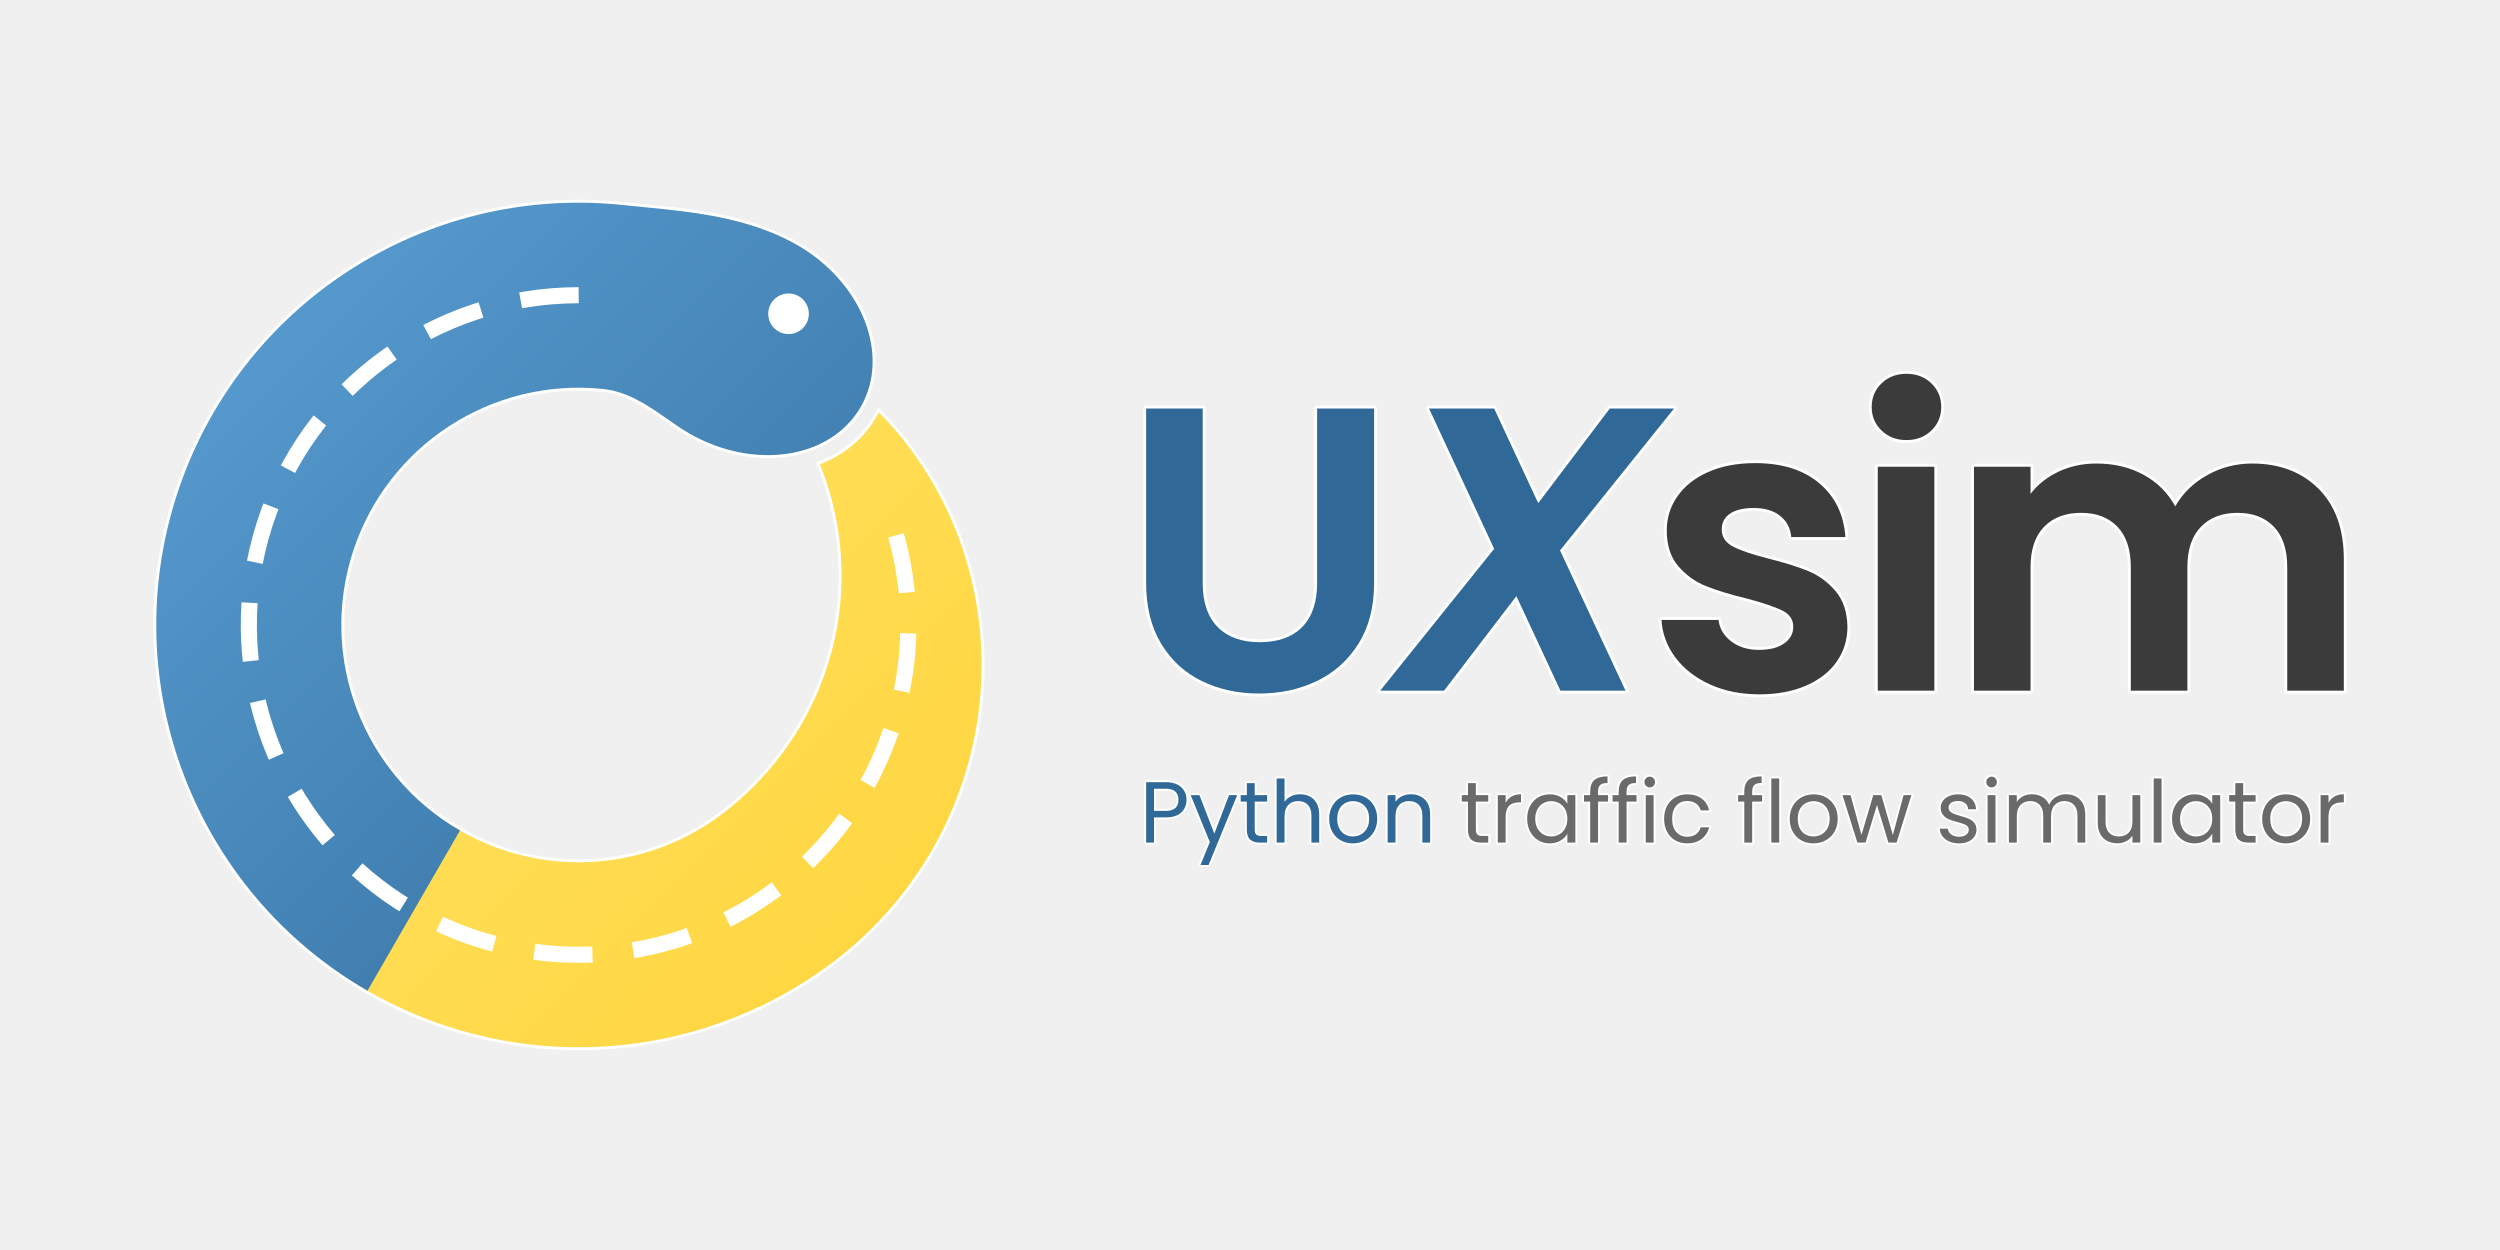
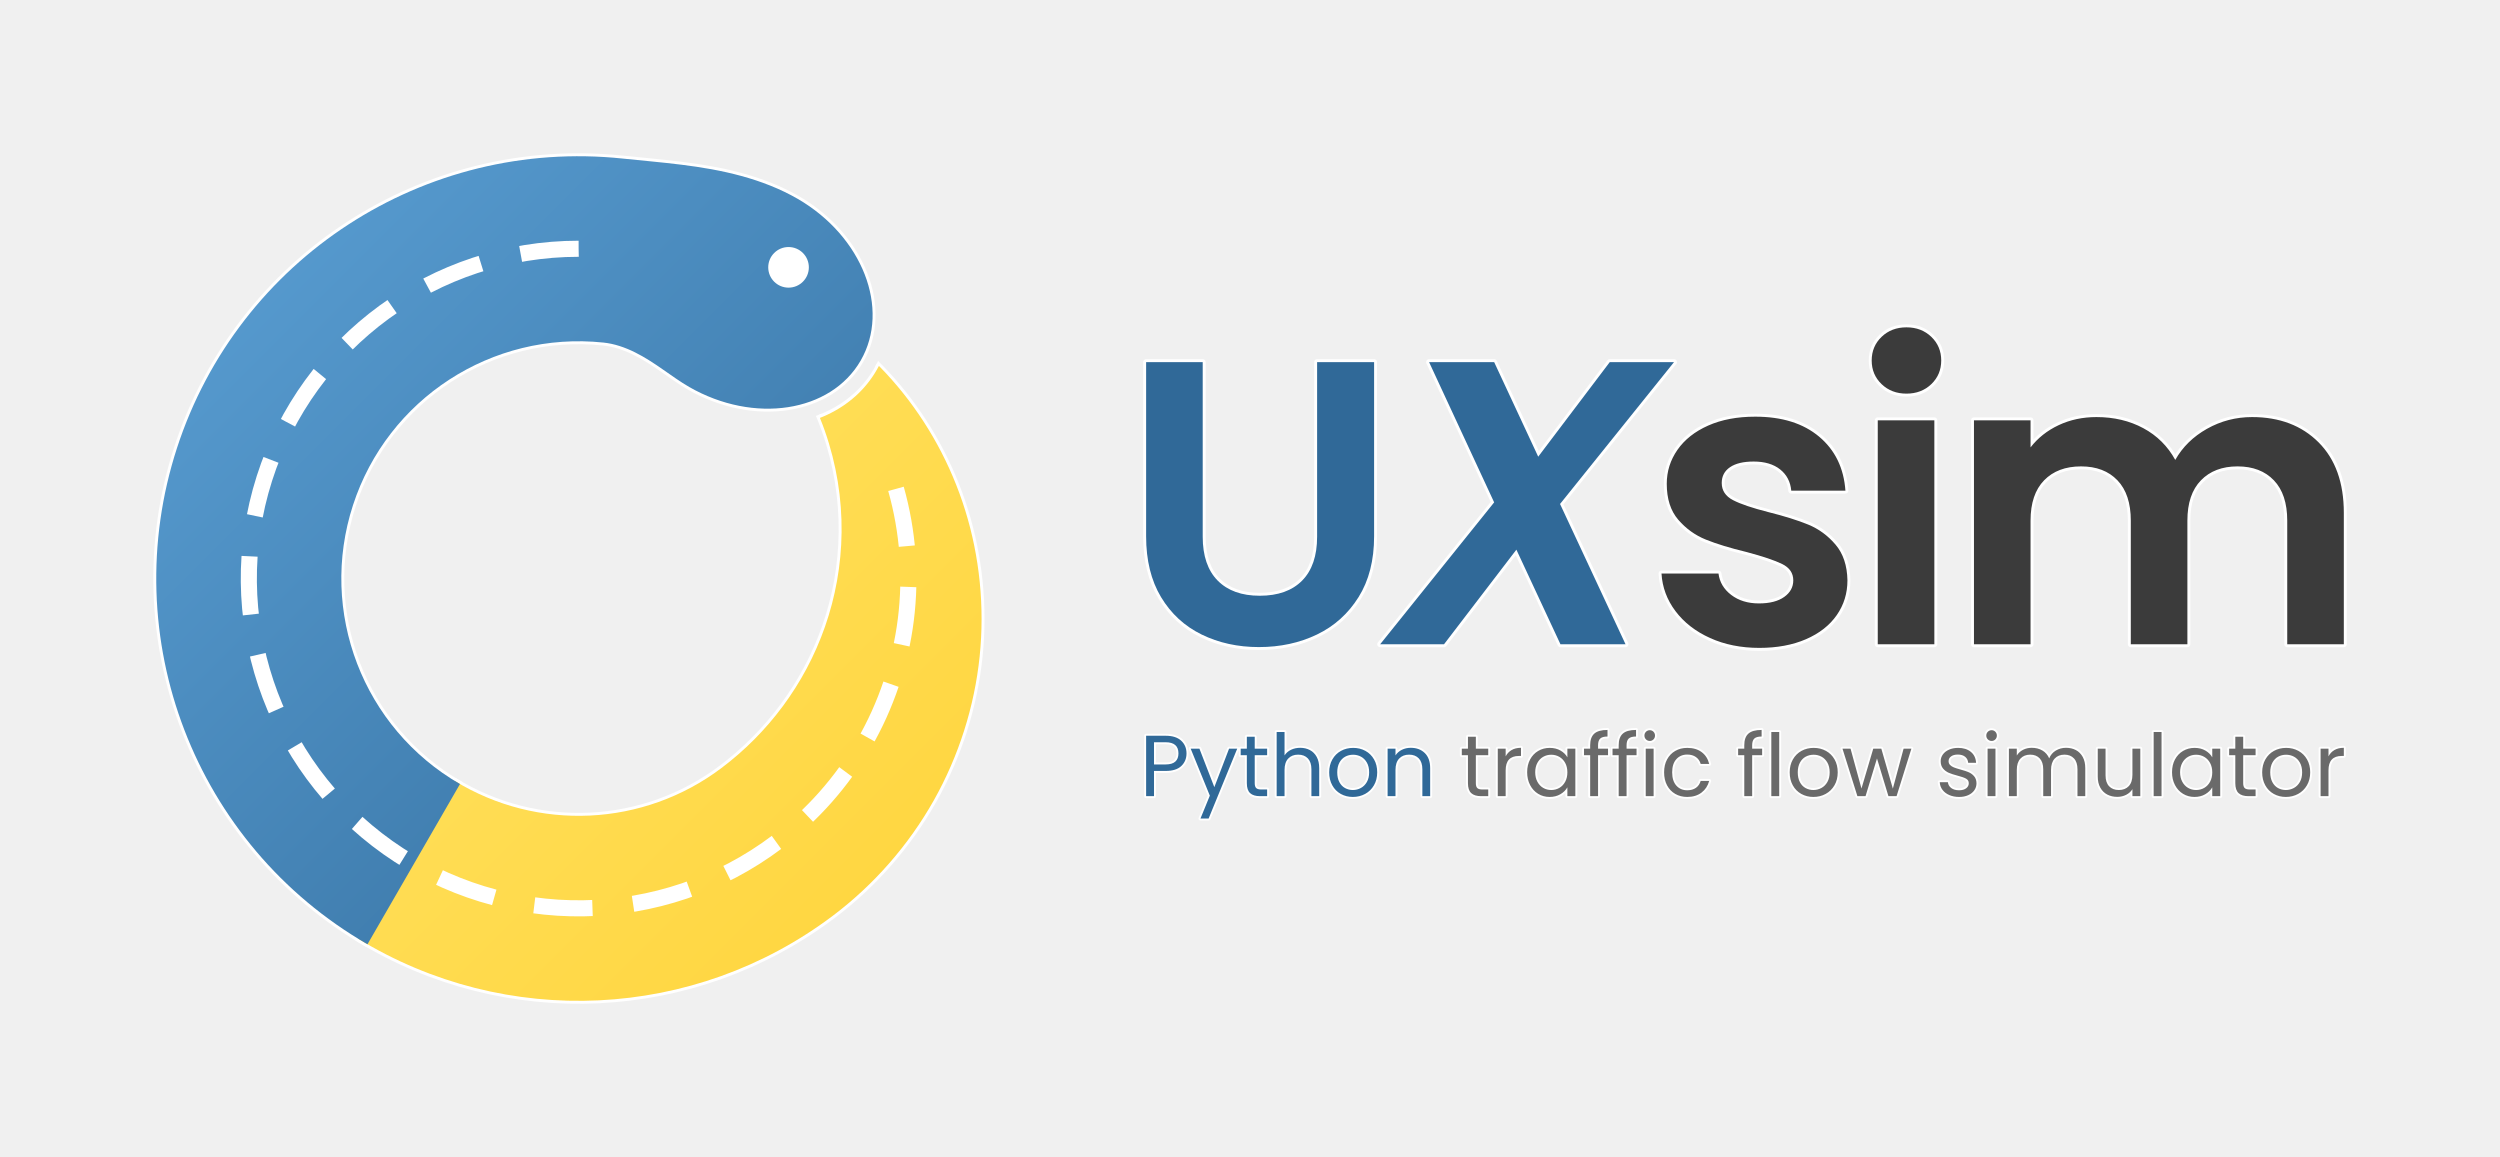
- <svg xmlns="http://www.w3.org/2000/svg" width="1280" height="640" viewBox="0 0 1280 640" role="img">
+ <svg xmlns="http://www.w3.org/2000/svg" width="1280" height="592" viewBox="0 0 1280 592" role="img">
  <defs>
    <linearGradient id="uxsim-hero-transparent-outline-blue" gradientUnits="userSpaceOnUse" x1="60" y1="60" x2="452" y2="452">
      <stop offset="0" stop-color="#5A9FD4" />
      <stop offset="1" stop-color="#306998" />
    </linearGradient>
    <linearGradient id="uxsim-hero-transparent-outline-yellow" gradientUnits="userSpaceOnUse" x1="60" y1="60" x2="452" y2="452">
      <stop offset="0" stop-color="#FFE873" />
      <stop offset="1" stop-color="#FFD43B" />
    </linearGradient>
    <clipPath id="uxsim-hero-transparent-outline-bite">
      <path clip-rule="evenodd" d="M0 0H512V512H0Z M271.75 75.72 A76.50 63.00 30.00 1 0 404.25 152.22 A76.50 63.00 30.00 1 0 271.75 75.72Z" />
    </clipPath>
    <clipPath id="uxsim-hero-transparent-outline-bite-outline">
      <path clip-rule="evenodd" d="M0 0H512V512H0Z M273.01 76.45 A75.04 61.54 30.00 1 0 402.99 151.49 A75.04 61.54 30.00 1 0 273.01 76.45Z" />
    </clipPath>
  </defs>
-   <g transform="translate(32.676 56.422) scale(1.0296)">
+   <g transform="translate(32.676 32.640) scale(1.0296)">
    <g fill="#fff" stroke="#fff" stroke-width="2.91" stroke-linejoin="round">
      <path clip-path="url(#uxsim-hero-transparent-outline-bite-outline)" d="M146.28 435.05 A210.00 210.00 0 0 0 382.38 423.71 C402.87 408.27 420.10 388.54 432.60 366.35 C445.10 344.16 452.85 319.55 455.42 294.76 C457.98 269.98 455.38 245.06 448.24 222.10 C441.11 199.14 429.47 178.17 414.75 160.61 C400.04 143.06 382.28 128.93 363.20 118.79 A10.12 10.12 0 0 0 350.74 134.74 C363.24 149.28 372.48 165.66 378.40 182.46 C384.32 199.25 386.95 216.44 386.77 232.94 C386.60 249.45 383.64 265.27 378.56 279.82 C373.48 294.37 366.30 307.67 357.56 319.46 C348.82 331.25 338.53 341.56 327.01 350.24 A118.00 118.00 0 0 1 194.35 356.61 Z" />
      <path d="M151.00 437.87 A210.00 210.00 0 0 1 277.95 47.15 C287.67 48.17 297.44 48.99 307.31 50.23 C317.17 51.46 327.13 53.13 336.89 55.80 C346.65 58.46 356.21 62.13 365.00 67.21 A67.50 54.00 30.00 0 1 311.00 160.74 C306.57 158.18 302.38 155.14 297.98 152.09 C293.59 149.03 288.99 145.97 284.05 143.52 C279.10 141.06 273.80 139.22 268.33 138.65 A118.00 118.00 0 0 0 197.00 358.19 Z" />
    </g>
    <path fill="url(#uxsim-hero-transparent-outline-yellow)" clip-path="url(#uxsim-hero-transparent-outline-bite)" d="M146.28 435.05 A210.00 210.00 0 0 0 382.38 423.71 C402.87 408.27 420.10 388.54 432.60 366.35 C445.10 344.16 452.85 319.55 455.42 294.76 C457.98 269.98 455.38 245.06 448.24 222.10 C441.11 199.14 429.47 178.17 414.75 160.61 C400.04 143.06 382.28 128.93 363.20 118.79 A10.12 10.12 0 0 0 350.74 134.74 C363.24 149.28 372.48 165.66 378.40 182.46 C384.32 199.25 386.95 216.44 386.77 232.94 C386.60 249.45 383.64 265.27 378.56 279.82 C373.48 294.37 366.30 307.67 357.56 319.46 C348.82 331.25 338.53 341.56 327.01 350.24 A118.00 118.00 0 0 1 194.35 356.61 Z" />
    <path fill="url(#uxsim-hero-transparent-outline-blue)" d="M151.00 437.87 A210.00 210.00 0 0 1 277.95 47.15 C287.67 48.17 297.44 48.99 307.31 50.23 C317.17 51.46 327.13 53.13 336.89 55.80 C346.65 58.46 356.21 62.13 365.00 67.21 A67.50 54.00 30.00 0 1 311.00 160.74 C306.57 158.18 302.38 155.14 297.98 152.09 C293.59 149.03 288.99 145.97 284.05 143.52 C279.10 141.06 273.80 139.22 268.33 138.65 A118.00 118.00 0 0 0 197.00 358.19 Z" />
    <path fill="none" stroke="#fff" stroke-width="8" stroke-dasharray="29.01 20.30" d="M413.82 211.41 C419.77 232.46 421.45 254.71 418.72 276.41 C416.00 298.12 408.88 319.26 397.92 338.19 C386.96 357.11 372.17 373.81 354.70 386.98 A164.00 164.00 0 1 1 256.00 92.00" />
    <circle cx="360.39" cy="101.24" r="10.1" fill="#fff" />
  </g>
-   <g transform="translate(572.947 353.637) scale(0.206961)" stroke="#fff" stroke-width="14.5" stroke-linejoin="round" paint-order="stroke">
+   <g transform="translate(572.947 329.855) scale(0.206961)" stroke="#fff" stroke-width="14.5" stroke-linejoin="round" paint-order="stroke">
    <path fill="#306998" d="M207 -698V-266Q207 -195 244 -157.5Q281 -120 348 -120Q416 -120 453 -157.5Q490 -195 490 -266V-698H631V-267Q631 -178 592.5 -116.5Q554 -55 489.5 -24Q425 7 346 7Q268 7 204.5 -24Q141 -55 104 -116.5Q67 -178 67 -267V-698ZM1091 -347 1253 0H1092L983 -234L804 0H646L928 -351L767 -698H928L1037 -464L1214 -698H1373Z" />
    <path fill="#3B3B3B" d="M1342 -175H1483Q1487 -143 1514.5 -122Q1542 -101 1583 -101Q1623 -101 1645.5 -117Q1668 -133 1668 -158Q1668 -185 1640.5 -198.5Q1613 -212 1553 -228Q1491 -243 1451.5 -259Q1412 -275 1383.5 -308Q1355 -341 1355 -397Q1355 -443 1381.5 -481Q1408 -519 1457.5 -541Q1507 -563 1574 -563Q1673 -563 1732 -513.5Q1791 -464 1797 -380H1663Q1660 -413 1635.5 -432.5Q1611 -452 1570 -452Q1532 -452 1511.5 -438Q1491 -424 1491 -399Q1491 -371 1519 -356.5Q1547 -342 1606 -327Q1666 -312 1705 -296Q1744 -280 1772.5 -246.5Q1801 -213 1802 -158Q1802 -110 1775.5 -72Q1749 -34 1699.5 -12.5Q1650 9 1584 9Q1516 9 1462 -15.5Q1408 -40 1376.5 -82Q1345 -124 1342 -175ZM1862 -702Q1862 -737 1886.5 -760.5Q1911 -784 1948 -784Q1985 -784 2009.5 -760.5Q2034 -737 2034 -702Q2034 -667 2009.5 -643.5Q1985 -620 1948 -620Q1911 -620 1886.5 -643.5Q1862 -667 1862 -702ZM2017 -554V0H1877V-554ZM3030 -325V0H2890V-306Q2890 -371 2857 -405.5Q2824 -440 2767 -440Q2710 -440 2676.5 -405.5Q2643 -371 2643 -306V0H2503V-306Q2503 -371 2470 -405.5Q2437 -440 2380 -440Q2322 -440 2288.5 -405.5Q2255 -371 2255 -306V0H2115V-554H2255V-487Q2282 -522 2324.5 -542Q2367 -562 2418 -562Q2483 -562 2534 -534.5Q2585 -507 2613 -456Q2640 -504 2691.5 -533Q2743 -562 2803 -562Q2905 -562 2967.5 -499.5Q3030 -437 3030 -325Z" />
  </g>
-   <g transform="translate(583.397 431.419) scale(0.0443788)" stroke="#fff" stroke-width="45" stroke-linejoin="round" paint-order="stroke">
+   <g transform="translate(583.397 407.637) scale(0.0443788)" stroke="#fff" stroke-width="45" stroke-linejoin="round" paint-order="stroke">
    <path fill="#306998" d="M302 -291H168V0H77V-697H302Q420 -697 481.5 -640Q543 -583 543 -493Q543 -406 483.5 -348.5Q424 -291 302 -291ZM450 -493Q450 -622 302 -622H168V-366H302Q378 -366 414 -399Q450 -432 450 -493ZM1128 -548 798 258H704L812 -6L591 -548H692L864 -104L1034 -548ZM1330 -473V-150Q1330 -110 1347 -93.5Q1364 -77 1406 -77H1473V0H1391Q1315 0 1277 -35Q1239 -70 1239 -150V-473H1168V-548H1239V-686H1330V-548H1473V-473ZM2074 -323V0H1984V-310Q1984 -392 1943 -435.5Q1902 -479 1831 -479Q1759 -479 1716.5 -434Q1674 -389 1674 -303V0H1583V-740H1674V-470Q1701 -512 1748.5 -535Q1796 -558 1855 -558Q1917 -558 1967 -531.5Q2017 -505 2045.5 -452Q2074 -399 2074 -323ZM2189 -275Q2189 -359 2225.5 -423.5Q2262 -488 2325 -522.5Q2388 -557 2466 -557Q2544 -557 2607 -522.5Q2670 -488 2706.5 -424Q2743 -360 2743 -275Q2743 -190 2705.5 -125.5Q2668 -61 2604 -26Q2540 9 2462 9Q2385 9 2322.5 -26Q2260 -61 2224.5 -125.5Q2189 -190 2189 -275ZM2650 -275Q2650 -341 2624 -387Q2598 -433 2556 -455.5Q2514 -478 2465 -478Q2415 -478 2373.5 -455.5Q2332 -433 2307 -387Q2282 -341 2282 -275Q2282 -208 2306.5 -162Q2331 -116 2372 -93.5Q2413 -71 2462 -71Q2511 -71 2554 -94Q2597 -117 2623.5 -163Q2650 -209 2650 -275ZM3354 -323V0H3264V-310Q3264 -392 3223 -435.5Q3182 -479 3111 -479Q3039 -479 2996.5 -434Q2954 -389 2954 -303V0H2863V-548H2954V-470Q2981 -512 3027.5 -535Q3074 -558 3130 -558Q3230 -558 3292 -497.5Q3354 -437 3354 -323Z" />
    <path fill="#6A6A6A" d="M3881 -473V-150Q3881 -110 3898 -93.5Q3915 -77 3957 -77H4024V0H3942Q3866 0 3828 -35Q3790 -70 3790 -150V-473H3719V-548H3790V-686H3881V-548H4024V-473ZM4402 -558V-464H4378Q4225 -464 4225 -298V0H4134V-548H4225V-459Q4249 -506 4293.5 -532Q4338 -558 4402 -558ZM4733 -557Q4805 -557 4858 -526Q4911 -495 4937 -448V-548H5029V0H4937V-102Q4910 -54 4856.5 -22.5Q4803 9 4732 9Q4659 9 4600 -27Q4541 -63 4507 -128Q4473 -193 4473 -276Q4473 -360 4507 -423.5Q4541 -487 4600.5 -522Q4660 -557 4733 -557ZM4751 -478Q4700 -478 4658 -454Q4616 -430 4591 -384Q4566 -338 4566 -276Q4566 -213 4591 -166.5Q4616 -120 4658 -95.5Q4700 -71 4751 -71Q4802 -71 4844.5 -95.5Q4887 -120 4912 -166.5Q4937 -213 4937 -275Q4937 -337 4912 -383Q4887 -429 4844.5 -453.5Q4802 -478 4751 -478ZM5406 -473H5291V0H5200V-473H5129V-548H5200V-587Q5200 -679 5247.5 -721.5Q5295 -764 5400 -764V-688Q5340 -688 5315.5 -664.5Q5291 -641 5291 -587V-548H5406ZM5735 -473H5620V0H5529V-473H5458V-548H5529V-587Q5529 -679 5576.5 -721.5Q5624 -764 5729 -764V-688Q5669 -688 5644.5 -664.5Q5620 -641 5620 -587V-548H5735ZM5826 -699Q5826 -725 5844 -743Q5862 -761 5888 -761Q5913 -761 5930.5 -743Q5948 -725 5948 -699Q5948 -673 5930.5 -655Q5913 -637 5888 -637Q5862 -637 5844 -655Q5826 -673 5826 -699ZM5932 -548V0H5841V-548ZM6320 -557Q6421 -557 6486.5 -508Q6552 -459 6573 -372H6475Q6461 -422 6420.5 -451Q6380 -480 6320 -480Q6242 -480 6194 -426.5Q6146 -373 6146 -275Q6146 -176 6194 -122Q6242 -68 6320 -68Q6380 -68 6420 -96Q6460 -124 6475 -176H6573Q6551 -92 6485 -41.5Q6419 9 6320 9Q6242 9 6181.5 -26Q6121 -61 6087 -125Q6053 -189 6053 -275Q6053 -360 6087 -423.5Q6121 -487 6181.5 -522Q6242 -557 6320 -557ZM7184 -473H7069V0H6978V-473H6907V-548H6978V-587Q6978 -679 7025.5 -721.5Q7073 -764 7178 -764V-688Q7118 -688 7093.5 -664.5Q7069 -641 7069 -587V-548H7184ZM7381 -740V0H7290V-740ZM7502 -275Q7502 -359 7538.5 -423.5Q7575 -488 7638 -522.5Q7701 -557 7779 -557Q7857 -557 7920 -522.5Q7983 -488 8019.5 -424Q8056 -360 8056 -275Q8056 -190 8018.5 -125.5Q7981 -61 7917 -26Q7853 9 7775 9Q7698 9 7635.5 -26Q7573 -61 7537.5 -125.5Q7502 -190 7502 -275ZM7963 -275Q7963 -341 7937 -387Q7911 -433 7869 -455.5Q7827 -478 7778 -478Q7728 -478 7686.5 -455.5Q7645 -433 7620 -387Q7595 -341 7595 -275Q7595 -208 7619.5 -162Q7644 -116 7685 -93.5Q7726 -71 7775 -71Q7824 -71 7867 -94Q7910 -117 7936.5 -163Q7963 -209 7963 -275ZM8906 -548 8735 0H8641L8509 -435L8377 0H8283L8111 -548H8204L8330 -88L8466 -548H8559L8692 -87L8816 -548ZM9233 -161H9327Q9331 -120 9365.5 -94Q9400 -68 9456 -68Q9508 -68 9538 -91Q9568 -114 9568 -149Q9568 -185 9536 -202.5Q9504 -220 9437 -237Q9376 -253 9337.5 -269.5Q9299 -286 9271.5 -318.5Q9244 -351 9244 -404Q9244 -446 9269 -481Q9294 -516 9340 -536.5Q9386 -557 9445 -557Q9536 -557 9592 -511Q9648 -465 9652 -385H9561Q9558 -428 9526.5 -454Q9495 -480 9442 -480Q9393 -480 9364 -459Q9335 -438 9335 -404Q9335 -377 9352.5 -359.5Q9370 -342 9396.5 -331.5Q9423 -321 9470 -308Q9529 -292 9566 -276.5Q9603 -261 9629.5 -230Q9656 -199 9657 -149Q9657 -104 9632 -68Q9607 -32 9561.5 -11.5Q9516 9 9457 9Q9394 9 9344 -12.5Q9294 -34 9265 -72.5Q9236 -111 9233 -161ZM9770 -699Q9770 -725 9788 -743Q9806 -761 9832 -761Q9857 -761 9874.5 -743Q9892 -725 9892 -699Q9892 -673 9874.5 -655Q9857 -637 9832 -637Q9806 -637 9788 -655Q9770 -673 9770 -699ZM9876 -548V0H9785V-548ZM10912 -323V0H10822V-310Q10822 -392 10781.5 -435.5Q10741 -479 10672 -479Q10601 -479 10559 -433.5Q10517 -388 10517 -302V0H10427V-310Q10427 -392 10386.5 -435.5Q10346 -479 10277 -479Q10206 -479 10164 -433.5Q10122 -388 10122 -302V0H10031V-548H10122V-469Q10149 -512 10194.5 -535Q10240 -558 10295 -558Q10364 -558 10417 -527Q10470 -496 10496 -436Q10519 -494 10572 -526Q10625 -558 10690 -558Q10754 -558 10804 -531.5Q10854 -505 10883 -452Q10912 -399 10912 -323ZM11547 -548V0H11456V-81Q11430 -39 11383.5 -15.5Q11337 8 11281 8Q11217 8 11166 -18.5Q11115 -45 11085.5 -98Q11056 -151 11056 -227V-548H11146V-239Q11146 -158 11187 -114.5Q11228 -71 11299 -71Q11372 -71 11414 -116Q11456 -161 11456 -247V-548ZM11792 -740V0H11701V-740ZM12173 -557Q12245 -557 12298 -526Q12351 -495 12377 -448V-548H12469V0H12377V-102Q12350 -54 12296.5 -22.5Q12243 9 12172 9Q12099 9 12040 -27Q11981 -63 11947 -128Q11913 -193 11913 -276Q11913 -360 11947 -423.5Q11981 -487 12040.5 -522Q12100 -557 12173 -557ZM12191 -478Q12140 -478 12098 -454Q12056 -430 12031 -384Q12006 -338 12006 -276Q12006 -213 12031 -166.5Q12056 -120 12098 -95.5Q12140 -71 12191 -71Q12242 -71 12284.5 -95.5Q12327 -120 12352 -166.5Q12377 -213 12377 -275Q12377 -337 12352 -383Q12327 -429 12284.5 -453.5Q12242 -478 12191 -478ZM12734 -473V-150Q12734 -110 12751 -93.5Q12768 -77 12810 -77H12877V0H12795Q12719 0 12681 -35Q12643 -70 12643 -150V-473H12572V-548H12643V-686H12734V-548H12877V-473ZM12953 -275Q12953 -359 12989.5 -423.5Q13026 -488 13089 -522.5Q13152 -557 13230 -557Q13308 -557 13371 -522.5Q13434 -488 13470.5 -424Q13507 -360 13507 -275Q13507 -190 13469.5 -125.5Q13432 -61 13368 -26Q13304 9 13226 9Q13149 9 13086.5 -26Q13024 -61 12988.5 -125.5Q12953 -190 12953 -275ZM13414 -275Q13414 -341 13388 -387Q13362 -433 13320 -455.5Q13278 -478 13229 -478Q13179 -478 13137.5 -455.5Q13096 -433 13071 -387Q13046 -341 13046 -275Q13046 -208 13070.5 -162Q13095 -116 13136 -93.5Q13177 -71 13226 -71Q13275 -71 13318 -94Q13361 -117 13387.5 -163Q13414 -209 13414 -275ZM13895 -558V-464H13871Q13718 -464 13718 -298V0H13627V-548H13718V-459Q13742 -506 13786.5 -532Q13831 -558 13895 -558Z" />
  </g>
</svg>
